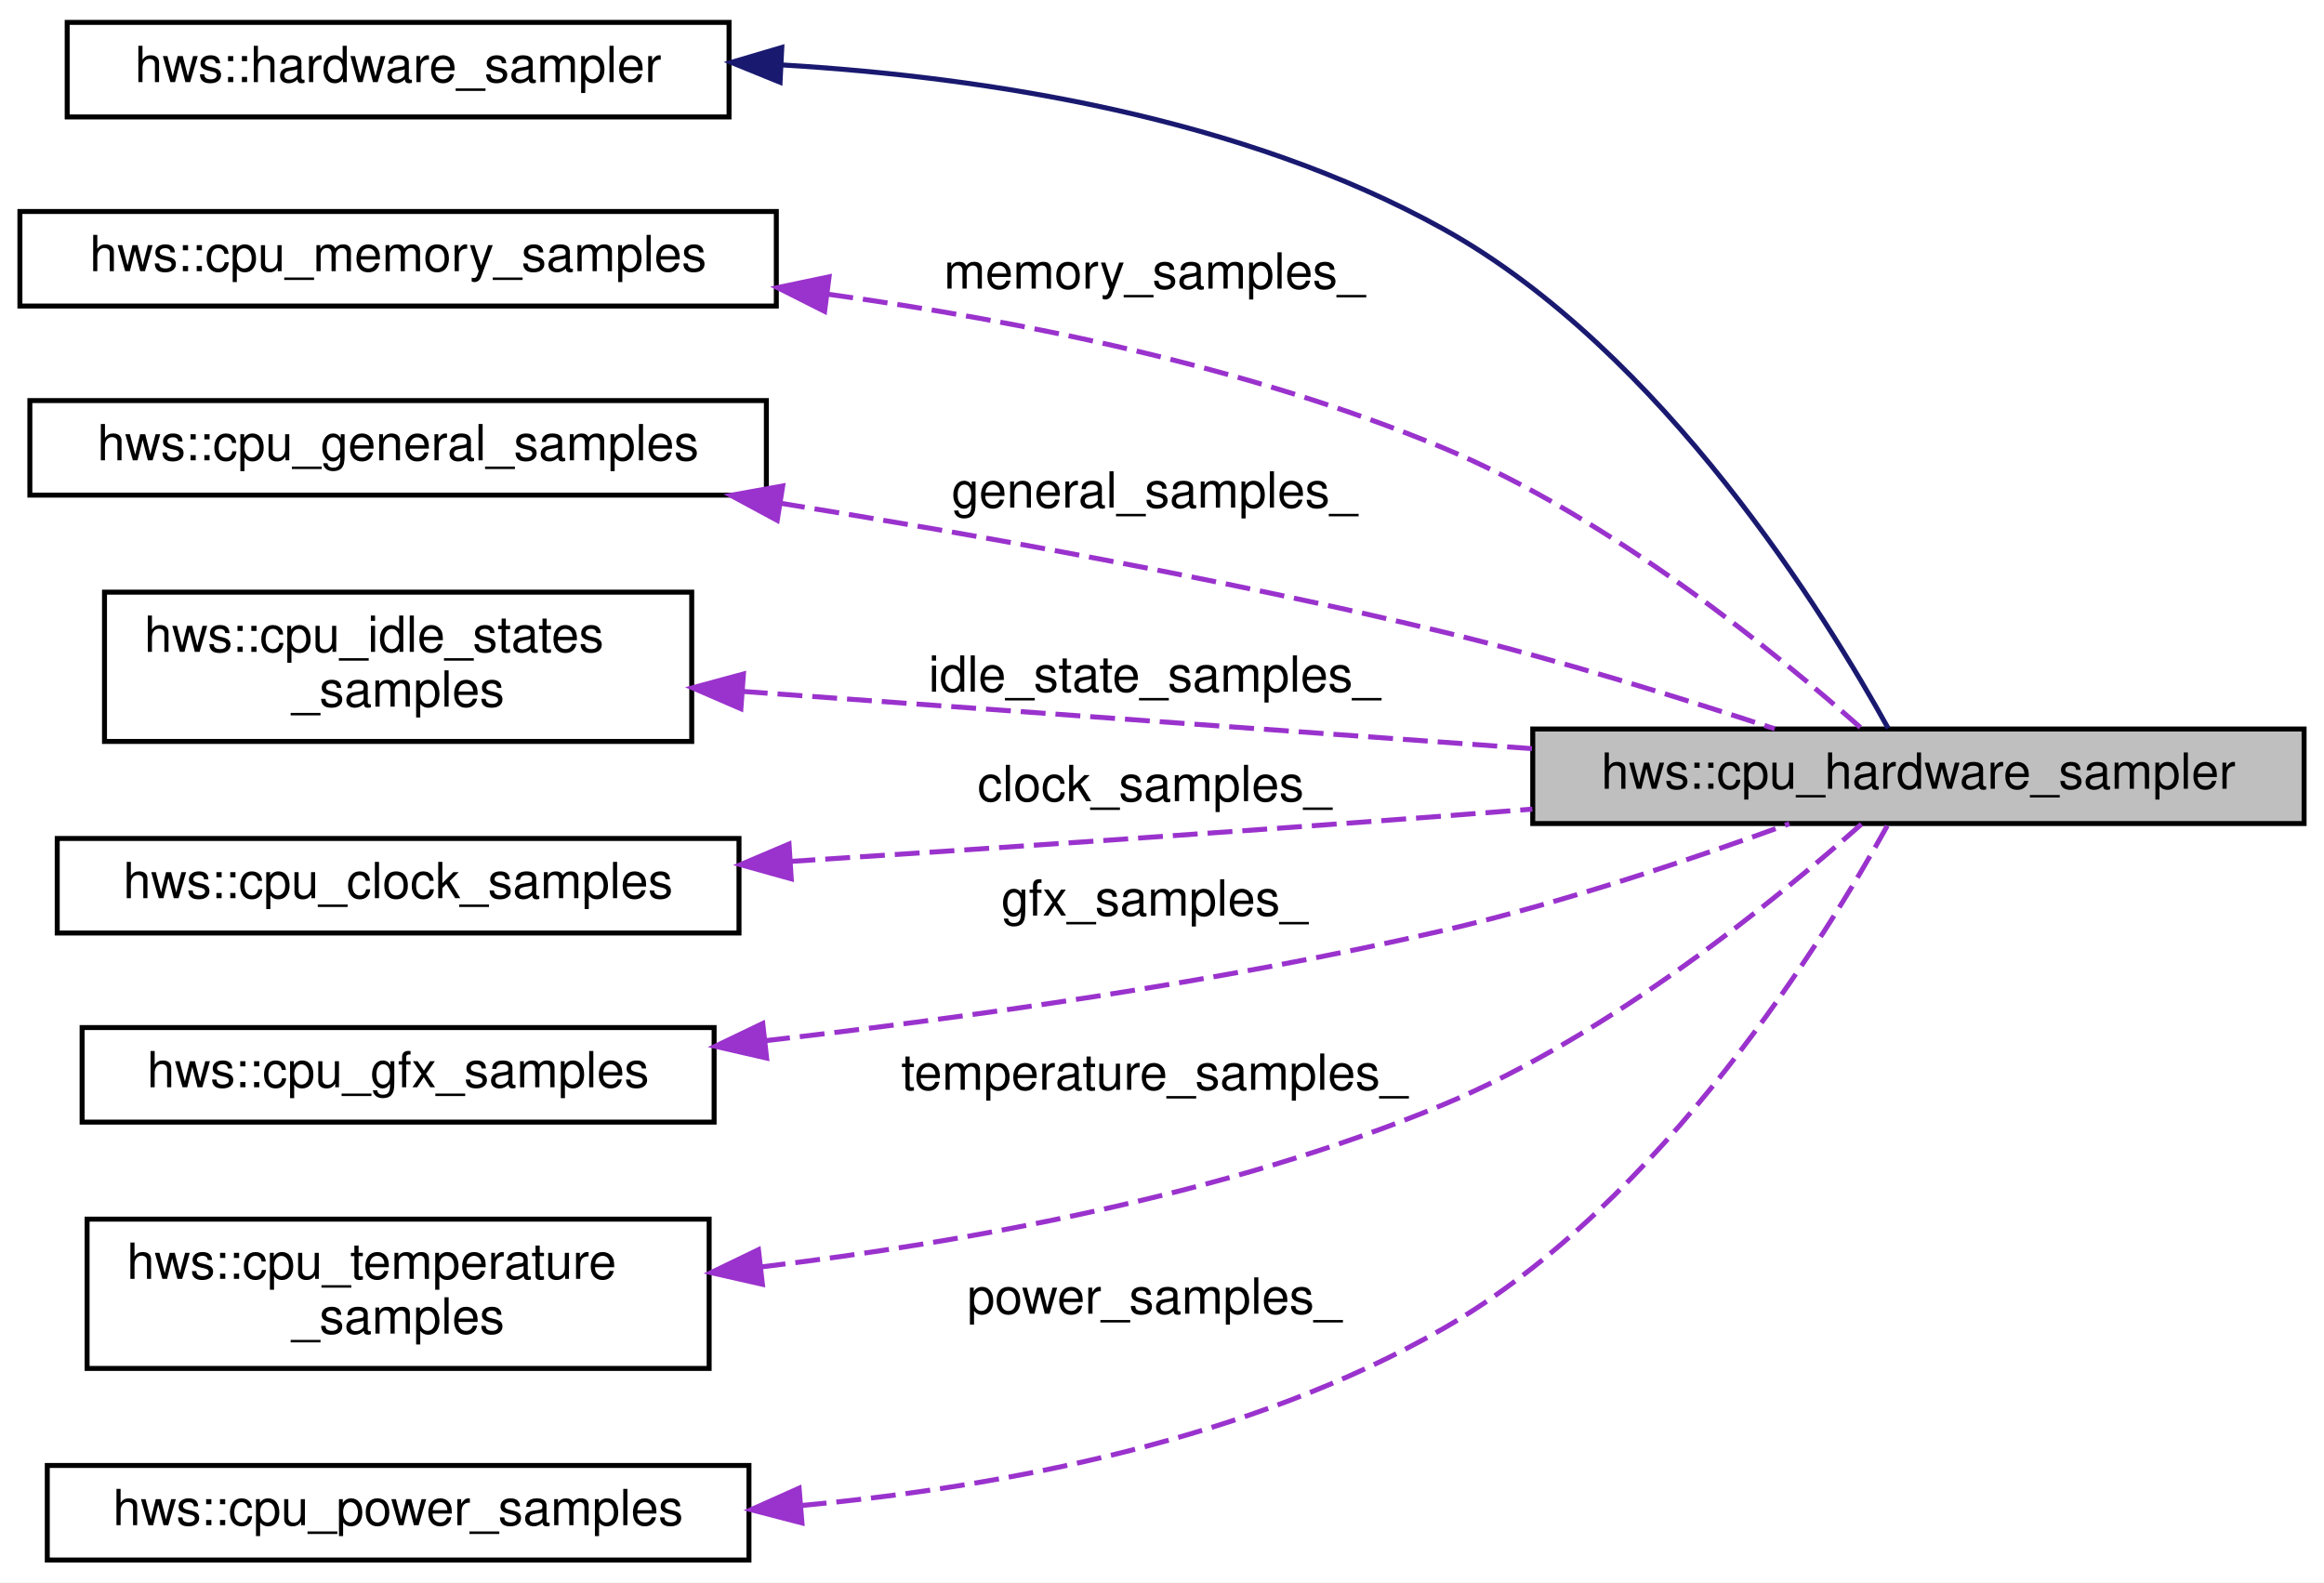
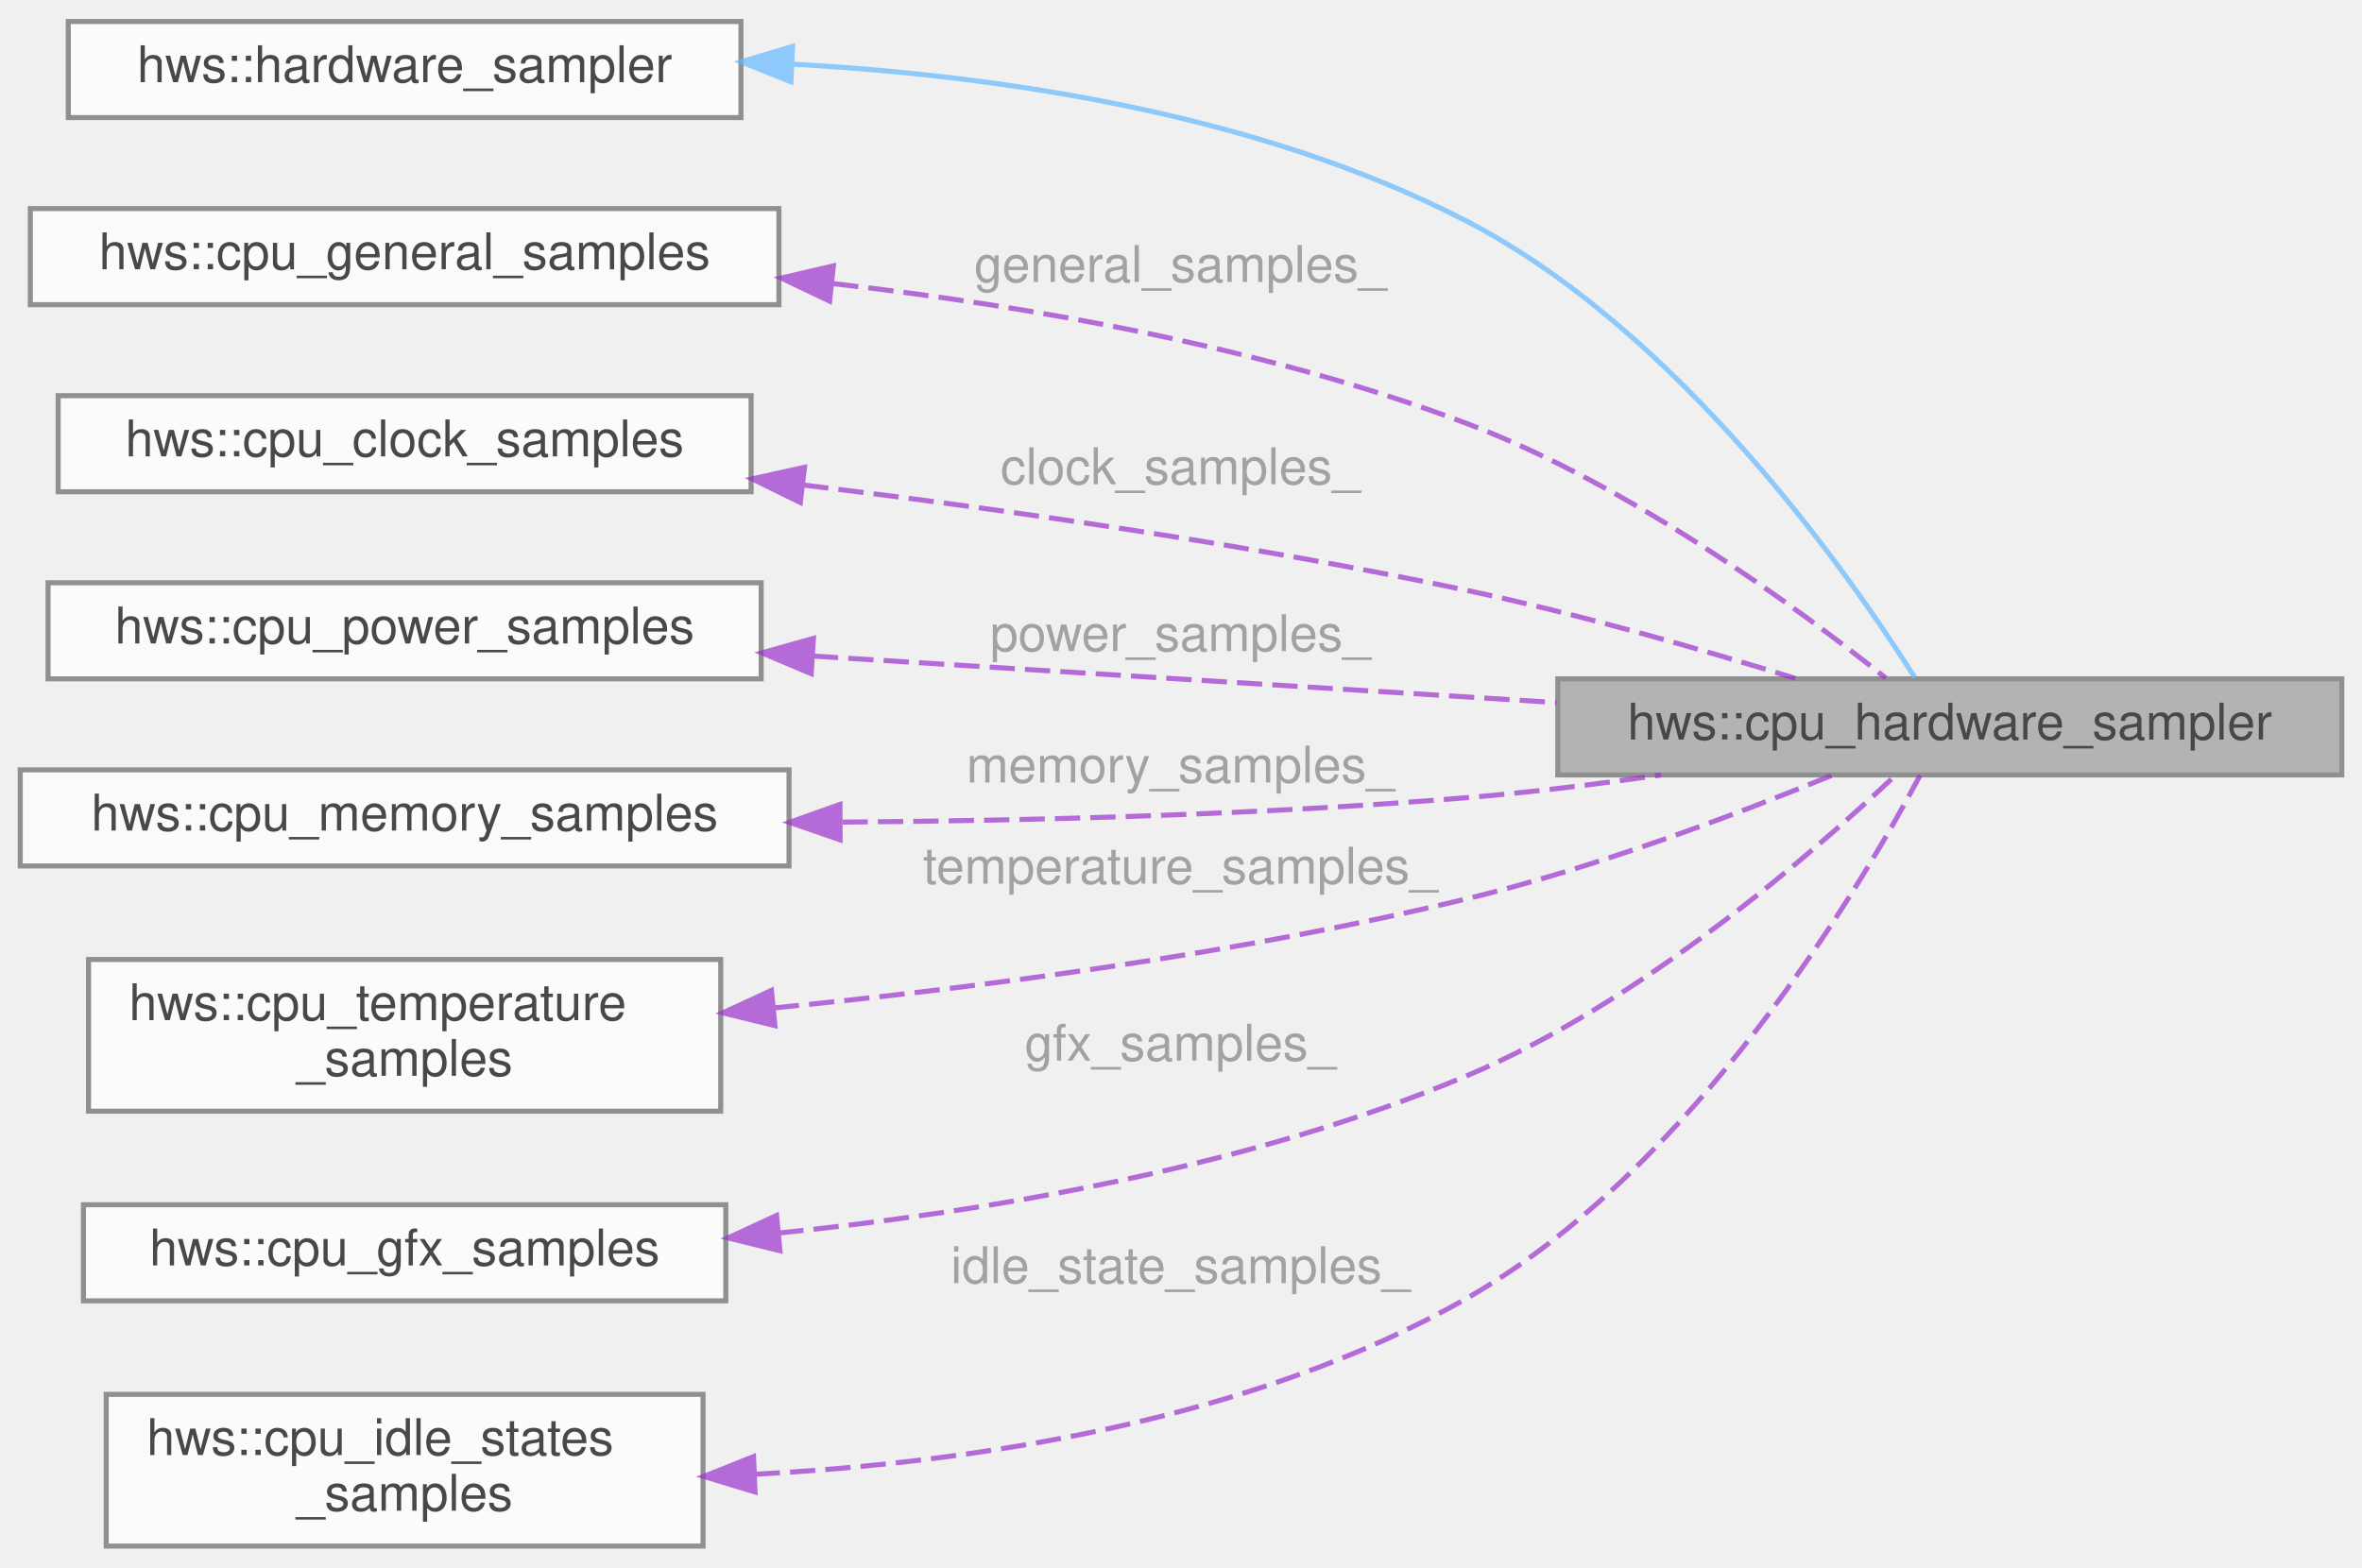
- <svg xmlns="http://www.w3.org/2000/svg" xmlns:xlink="http://www.w3.org/1999/xlink" width="467pt" height="318pt" viewBox="0.00 0.00 467.00 318.00">
-   <g id="graph0" class="graph" transform="scale(1 1) rotate(0) translate(4 314)">
-     <polygon fill="white" stroke="transparent" points="-4,4 -4,-314 463,-314 463,4 -4,4" />
-     <g id="node1" class="node">
-       <g id="a_node1">
-         <a xlink:title="A hardware sampler for the CPU.">
-           <polygon fill="#bfbfbf" stroke="black" points="304,-148.5 304,-167.5 459,-167.5 459,-148.5 304,-148.5" />
-           <text text-anchor="middle" x="381.5" y="-155.5" font-family="Helvetica,sans-Serif" font-size="10.00">hws::cpu_hardware_sampler</text>
-         </a>
+ <svg xmlns="http://www.w3.org/2000/svg" xmlns:xlink="http://www.w3.org/1999/xlink" width="467pt" height="310pt" viewBox="0.00 0.00 467.00 309.50">
+   <svg id="main" version="1.1" xml:space="preserve">
+     <style type="text/css">
+ .node, .edge {opacity: 0.7;}
+ .node.selected, .edge.selected {opacity: 1;}
+ .edge:hover path { stroke: red; }
+ .edge:hover polygon { stroke: red; fill: red; }
+ </style>
+     <svg id="graph" class="graph">
+       <g id="graph0" class="graph" transform="scale(1 1) rotate(0) translate(4 305.5)">
+         <g id="Node000001" class="node">
+           <g id="a_Node000001">
+             <a xlink:title="A hardware sampler for the CPU.">
+               <polygon fill="#999999" stroke="#666666" points="459,-171.5 304,-171.5 304,-152.5 459,-152.5 459,-171.5" />
+               <text text-anchor="middle" x="381.5" y="-159.5" font-family="Helvetica,sans-Serif" font-size="10.00">hws::cpu_hardware_sampler</text>
+             </a>
+           </g>
+         </g>
+         <g id="Node000002" class="node">
+           <g id="a_Node000002">
+             <a xlink:href="classhws_1_1hardware__sampler.html" target="_top" xlink:title="The base class for all specialized hardware samplers.">
+               <polygon fill="white" stroke="#666666" points="142.5,-301.5 9.5,-301.5 9.5,-282.5 142.5,-282.5 142.5,-301.5" />
+               <text text-anchor="middle" x="76" y="-289.5" font-family="Helvetica,sans-Serif" font-size="10.00">hws::hardware_sampler</text>
+             </a>
+           </g>
+         </g>
+         <g id="edge1_Node000001_Node000002" class="edge">
+           <g id="a_edge1_Node000001_Node000002">
+             <a xlink:title=" ">
+               <path fill="none" stroke="#63b8ff" d="M152.58,-293.07C194.01,-290.81 245.11,-283.19 286,-262 327.99,-240.24 361.56,-192.32 374.61,-171.72" />
+               <polygon fill="#63b8ff" stroke="#63b8ff" points="152.37,-289.58 142.54,-293.52 152.69,-296.57 152.37,-289.58" />
+             </a>
+           </g>
+         </g>
+         <g id="Node000003" class="node">
+           <g id="a_Node000003">
+             <a xlink:href="classhws_1_1cpu__general__samples.html" target="_top" xlink:title="Wrapper class for all general CPU hardware samples.">
+               <polygon fill="white" stroke="#666666" points="150,-264.5 2,-264.5 2,-245.5 150,-245.5 150,-264.5" />
+               <text text-anchor="middle" x="76" y="-252.5" font-family="Helvetica,sans-Serif" font-size="10.00">hws::cpu_general_samples</text>
+             </a>
+           </g>
+         </g>
+         <g id="edge2_Node000001_Node000003" class="edge">
+           <g id="a_edge2_Node000001_Node000003">
+             <a xlink:title=" ">
+               <path fill="none" stroke="#9a32cd" stroke-dasharray="5,2" d="M160.73,-249.66C199.76,-245.2 246.25,-237.01 286,-222 318.54,-209.71 351.78,-185.27 368.83,-171.68" />
+               <polygon fill="#9a32cd" stroke="#9a32cd" points="160.02,-246.21 150.45,-250.77 160.77,-253.17 160.02,-246.21" />
+             </a>
+           </g>
+           <text text-anchor="middle" x="228" y="-250" font-family="Helvetica,sans-Serif" font-size="10.00" fill="grey"> general_samples_</text>
+         </g>
+         <g id="Node000004" class="node">
+           <g id="a_Node000004">
+             <a xlink:href="classhws_1_1cpu__clock__samples.html" target="_top" xlink:title="Wrapper class for all clock related CPU hardware samples.">
+               <polygon fill="white" stroke="#666666" points="144.5,-227.5 7.5,-227.5 7.5,-208.5 144.5,-208.5 144.5,-227.5" />
+               <text text-anchor="middle" x="76" y="-215.5" font-family="Helvetica,sans-Serif" font-size="10.00">hws::cpu_clock_samples</text>
+             </a>
+           </g>
+         </g>
+         <g id="edge3_Node000001_Node000004" class="edge">
+           <g id="a_edge3_Node000001_Node000004">
+             <a xlink:title=" ">
+               <path fill="none" stroke="#9a32cd" stroke-dasharray="5,2" d="M154.82,-209.84C194.34,-205.03 242.97,-198.09 286,-189 308.04,-184.35 332.47,-177.31 350.98,-171.59" />
+               <polygon fill="#9a32cd" stroke="#9a32cd" points="154.23,-206.38 144.72,-211.05 155.06,-213.33 154.23,-206.38" />
+             </a>
+           </g>
+           <text text-anchor="middle" x="228" y="-210" font-family="Helvetica,sans-Serif" font-size="10.00" fill="grey"> clock_samples_</text>
+         </g>
+         <g id="Node000005" class="node">
+           <g id="a_Node000005">
+             <a xlink:href="classhws_1_1cpu__power__samples.html" target="_top" xlink:title="Wrapper class for all power related CPU hardware samples.">
+               <polygon fill="white" stroke="#666666" points="146.5,-190.5 5.5,-190.5 5.5,-171.5 146.5,-171.5 146.5,-190.5" />
+               <text text-anchor="middle" x="76" y="-178.5" font-family="Helvetica,sans-Serif" font-size="10.00">hws::cpu_power_samples</text>
+             </a>
+           </g>
+         </g>
+         <g id="edge4_Node000001_Node000005" class="edge">
+           <g id="a_edge4_Node000001_Node000005">
+             <a xlink:title=" ">
+               <path fill="none" stroke="#9a32cd" stroke-dasharray="5,2" d="M156.73,-176.01C202.17,-173.16 258.81,-169.62 303.74,-166.81" />
+               <polygon fill="#9a32cd" stroke="#9a32cd" points="156.39,-172.52 146.63,-176.64 156.83,-179.51 156.39,-172.52" />
+             </a>
+           </g>
+           <text text-anchor="middle" x="228" y="-177" font-family="Helvetica,sans-Serif" font-size="10.00" fill="grey"> power_samples_</text>
+         </g>
+         <g id="Node000006" class="node">
+           <g id="a_Node000006">
+             <a xlink:href="classhws_1_1cpu__memory__samples.html" target="_top" xlink:title="Wrapper class for all memory related CPU hardware samples.">
+               <polygon fill="white" stroke="#666666" points="152,-153.5 0,-153.5 0,-134.5 152,-134.5 152,-153.5" />
+               <text text-anchor="middle" x="76" y="-141.5" font-family="Helvetica,sans-Serif" font-size="10.00">hws::cpu_memory_samples</text>
+             </a>
+           </g>
+         </g>
+         <g id="edge5_Node000001_Node000006" class="edge">
+           <g id="a_edge5_Node000001_Node000006">
+             <a xlink:title=" ">
+               <path fill="none" stroke="#9a32cd" stroke-dasharray="5,2" d="M162.57,-143.17C200.45,-143.44 245.5,-144.63 286,-148 298.48,-149.04 311.82,-150.68 324.42,-152.49" />
+               <polygon fill="#9a32cd" stroke="#9a32cd" points="162.1,-139.67 152.09,-143.12 162.07,-146.67 162.1,-139.67" />
+             </a>
+           </g>
+           <text text-anchor="middle" x="228" y="-151" font-family="Helvetica,sans-Serif" font-size="10.00" fill="grey"> memory_samples_</text>
+         </g>
+         <g id="Node000007" class="node">
+           <g id="a_Node000007">
+             <a xlink:href="classhws_1_1cpu__temperature__samples.html" target="_top" xlink:title="Wrapper class for all temperature related CPU hardware samples.">
+               <polygon fill="white" stroke="#666666" points="138.5,-116 13.5,-116 13.5,-86 138.5,-86 138.5,-116" />
+               <text text-anchor="start" x="21.5" y="-104" font-family="Helvetica,sans-Serif" font-size="10.00">hws::cpu_temperature</text>
+               <text text-anchor="middle" x="76" y="-93" font-family="Helvetica,sans-Serif" font-size="10.00">_samples</text>
+             </a>
+           </g>
+         </g>
+         <g id="edge6_Node000001_Node000007" class="edge">
+           <g id="a_edge6_Node000001_Node000007">
+             <a xlink:title=" ">
+               <path fill="none" stroke="#9a32cd" stroke-dasharray="5,2" d="M149,-106.42C189.62,-110.44 241.08,-117.15 286,-128 311.42,-134.14 339.5,-144.76 358.39,-152.5" />
+               <polygon fill="#9a32cd" stroke="#9a32cd" points="149.2,-102.92 138.91,-105.45 148.53,-109.89 149.2,-102.92" />
+             </a>
+           </g>
+           <text text-anchor="middle" x="228" y="-131" font-family="Helvetica,sans-Serif" font-size="10.00" fill="grey"> temperature_samples_</text>
+         </g>
+         <g id="Node000008" class="node">
+           <g id="a_Node000008">
+             <a xlink:href="classhws_1_1cpu__gfx__samples.html" target="_top" xlink:title="Wrapper class for all gfx (iGPU) related CPU hardware samples.">
+               <polygon fill="white" stroke="#666666" points="139.5,-67.5 12.5,-67.5 12.5,-48.5 139.5,-48.5 139.5,-67.5" />
+               <text text-anchor="middle" x="76" y="-55.5" font-family="Helvetica,sans-Serif" font-size="10.00">hws::cpu_gfx_samples</text>
+             </a>
+           </g>
+         </g>
+         <g id="edge7_Node000001_Node000008" class="edge">
+           <g id="a_edge7_Node000001_Node000008">
+             <a xlink:title=" ">
+               <path fill="none" stroke="#9a32cd" stroke-dasharray="5,2" d="M149.89,-61.9C191.14,-66.12 242.93,-74.87 286,-93 320.64,-107.58 354.56,-137.12 370.72,-152.39" />
+               <polygon fill="#9a32cd" stroke="#9a32cd" points="150.2,-58.41 139.92,-60.94 149.54,-65.38 150.2,-58.41" />
+             </a>
+           </g>
+           <text text-anchor="middle" x="228" y="-96" font-family="Helvetica,sans-Serif" font-size="10.00" fill="grey"> gfx_samples_</text>
+         </g>
+         <g id="Node000009" class="node">
+           <g id="a_Node000009">
+             <a xlink:href="classhws_1_1cpu__idle__states__samples.html" target="_top" xlink:title="Wrapper class for all idle state related CPU hardware samples.">
+               <polygon fill="white" stroke="#666666" points="135,-30 17,-30 17,0 135,0 135,-30" />
+               <text text-anchor="start" x="25" y="-18" font-family="Helvetica,sans-Serif" font-size="10.00">hws::cpu_idle_states</text>
+               <text text-anchor="middle" x="76" y="-7" font-family="Helvetica,sans-Serif" font-size="10.00">_samples</text>
+             </a>
+           </g>
+         </g>
+         <g id="edge8_Node000001_Node000009" class="edge">
+           <g id="a_edge8_Node000001_Node000009">
+             <a xlink:title=" ">
+               <path fill="none" stroke="#9a32cd" stroke-dasharray="5,2" d="M145.21,-14.2C188.13,-16.47 243.27,-24.66 286,-49 330.89,-74.57 363.77,-130.14 375.65,-152.45" />
+               <polygon fill="#9a32cd" stroke="#9a32cd" points="145.28,-10.7 135.14,-13.77 144.98,-17.7 145.28,-10.7" />
+             </a>
+           </g>
+           <text text-anchor="middle" x="228" y="-52" font-family="Helvetica,sans-Serif" font-size="10.00" fill="grey"> idle_state_samples_</text>
+         </g>
      </g>
-     </g>
-     <g id="node2" class="node">
-       <g id="a_node2">
-         <a xlink:href="classhws_1_1hardware__sampler.html" target="_top" xlink:title="The base class for all specialized hardware samplers.">
-           <polygon fill="white" stroke="black" points="9.5,-290.5 9.5,-309.5 142.5,-309.5 142.5,-290.5 9.5,-290.5" />
-           <text text-anchor="middle" x="76" y="-297.5" font-family="Helvetica,sans-Serif" font-size="10.00">hws::hardware_sampler</text>
-         </a>
-       </g>
-     </g>
-     <g id="edge1" class="edge">
-       <path fill="none" stroke="midnightblue" d="M153.02,-300.96C194.59,-298.49 245.67,-290.37 286,-268 330.25,-243.45 363.27,-189.64 375.42,-167.65" />
-       <polygon fill="midnightblue" stroke="midnightblue" points="152.75,-297.47 142.94,-301.46 153.1,-304.46 152.75,-297.47" />
-     </g>
-     <g id="node3" class="node">
-       <g id="a_node3">
-         <a xlink:href="classhws_1_1cpu__memory__samples.html" target="_top" xlink:title="Wrapper class for all memory related CPU hardware samples.">
-           <polygon fill="white" stroke="black" points="0,-252.5 0,-271.5 152,-271.5 152,-252.5 0,-252.5" />
-           <text text-anchor="middle" x="76" y="-259.5" font-family="Helvetica,sans-Serif" font-size="10.00">hws::cpu_memory_samples</text>
-         </a>
-       </g>
-     </g>
-     <g id="edge2" class="edge">
-       <path fill="none" stroke="#9a32cd" stroke-dasharray="5,2" d="M162.46,-254.86C201.27,-249.52 247.09,-240.21 286,-224 319.8,-209.92 353.57,-182.24 370.08,-167.6" />
-       <polygon fill="#9a32cd" stroke="#9a32cd" points="161.7,-251.43 152.24,-256.2 162.6,-258.37 161.7,-251.43" />
-       <text text-anchor="middle" x="228" y="-256" font-family="Helvetica,sans-Serif" font-size="10.00"> memory_samples_</text>
-     </g>
-     <g id="node4" class="node">
-       <g id="a_node4">
-         <a xlink:href="classhws_1_1cpu__general__samples.html" target="_top" xlink:title="Wrapper class for all general CPU hardware samples.">
-           <polygon fill="white" stroke="black" points="2,-214.5 2,-233.5 150,-233.5 150,-214.5 2,-214.5" />
-           <text text-anchor="middle" x="76" y="-221.5" font-family="Helvetica,sans-Serif" font-size="10.00">hws::cpu_general_samples</text>
-         </a>
-       </g>
-     </g>
-     <g id="edge3" class="edge">
-       <path fill="none" stroke="#9a32cd" stroke-dasharray="5,2" d="M152.77,-212.88C192.66,-206.45 242.24,-197.55 286,-187 308.69,-181.53 333.94,-173.69 352.63,-167.54" />
-       <polygon fill="#9a32cd" stroke="#9a32cd" points="152.18,-209.43 142.85,-214.46 153.28,-216.34 152.18,-209.43" />
-       <text text-anchor="middle" x="228" y="-212" font-family="Helvetica,sans-Serif" font-size="10.00"> general_samples_</text>
-     </g>
-     <g id="node5" class="node">
-       <g id="a_node5">
-         <a xlink:href="classhws_1_1cpu__idle__states__samples.html" target="_top" xlink:title="Wrapper class for all idle state related CPU hardware samples.">
-           <polygon fill="white" stroke="black" points="17,-165 17,-195 135,-195 135,-165 17,-165" />
-           <text text-anchor="start" x="25" y="-183" font-family="Helvetica,sans-Serif" font-size="10.00">hws::cpu_idle_states</text>
-           <text text-anchor="middle" x="76" y="-172" font-family="Helvetica,sans-Serif" font-size="10.00">_samples</text>
-         </a>
-       </g>
-     </g>
-     <g id="edge4" class="edge">
-       <path fill="none" stroke="#9a32cd" stroke-dasharray="5,2" d="M145.26,-175.05C192.37,-171.64 255.05,-167.09 303.87,-163.55" />
-       <polygon fill="#9a32cd" stroke="#9a32cd" points="144.88,-171.57 135.16,-175.78 145.39,-178.55 144.88,-171.57" />
-       <text text-anchor="middle" x="228" y="-175" font-family="Helvetica,sans-Serif" font-size="10.00"> idle_state_samples_</text>
-     </g>
-     <g id="node6" class="node">
-       <g id="a_node6">
-         <a xlink:href="classhws_1_1cpu__clock__samples.html" target="_top" xlink:title="Wrapper class for all clock related CPU hardware samples.">
-           <polygon fill="white" stroke="black" points="7.5,-126.5 7.5,-145.5 144.5,-145.5 144.5,-126.5 7.5,-126.5" />
-           <text text-anchor="middle" x="76" y="-133.5" font-family="Helvetica,sans-Serif" font-size="10.00">hws::cpu_clock_samples</text>
-         </a>
-       </g>
-     </g>
-     <g id="edge5" class="edge">
-       <path fill="none" stroke="#9a32cd" stroke-dasharray="5,2" d="M154.85,-140.89C194.18,-143.44 242.63,-146.71 286,-150 291.83,-150.44 297.86,-150.92 303.92,-151.4" />
-       <polygon fill="#9a32cd" stroke="#9a32cd" points="155,-137.39 144.79,-140.24 154.55,-144.38 155,-137.39" />
-       <text text-anchor="middle" x="228" y="-153" font-family="Helvetica,sans-Serif" font-size="10.00"> clock_samples_</text>
-     </g>
-     <g id="node7" class="node">
-       <g id="a_node7">
-         <a xlink:href="classhws_1_1cpu__gfx__samples.html" target="_top" xlink:title="Wrapper class for all gfx (iGPU) related CPU hardware samples.">
-           <polygon fill="white" stroke="black" points="12.5,-88.5 12.5,-107.5 139.5,-107.5 139.5,-88.5 12.5,-88.5" />
-           <text text-anchor="middle" x="76" y="-95.5" font-family="Helvetica,sans-Serif" font-size="10.00">hws::cpu_gfx_samples</text>
-         </a>
-       </g>
-     </g>
-     <g id="edge6" class="edge">
-       <path fill="none" stroke="#9a32cd" stroke-dasharray="5,2" d="M149.76,-104.86C190.21,-109.48 241.25,-116.64 286,-127 310.06,-132.57 336.72,-141.59 355.58,-148.47" />
-       <polygon fill="#9a32cd" stroke="#9a32cd" points="150.05,-101.37 139.72,-103.74 149.27,-108.32 150.05,-101.37" />
-       <text text-anchor="middle" x="228" y="-130" font-family="Helvetica,sans-Serif" font-size="10.00"> gfx_samples_</text>
-     </g>
-     <g id="node8" class="node">
-       <g id="a_node8">
-         <a xlink:href="classhws_1_1cpu__temperature__samples.html" target="_top" xlink:title="Wrapper class for all temperature related CPU hardware samples.">
-           <polygon fill="white" stroke="black" points="13.5,-39 13.5,-69 138.5,-69 138.5,-39 13.5,-39" />
-           <text text-anchor="start" x="21.5" y="-57" font-family="Helvetica,sans-Serif" font-size="10.00">hws::cpu_temperature</text>
-           <text text-anchor="middle" x="76" y="-46" font-family="Helvetica,sans-Serif" font-size="10.00">_samples</text>
-         </a>
-       </g>
-     </g>
-     <g id="edge7" class="edge">
-       <path fill="none" stroke="#9a32cd" stroke-dasharray="5,2" d="M148.87,-59.39C190.22,-64.35 242.44,-73.85 286,-92 319.8,-106.08 353.57,-133.76 370.08,-148.4" />
-       <polygon fill="#9a32cd" stroke="#9a32cd" points="149.2,-55.91 138.87,-58.25 148.41,-62.86 149.2,-55.91" />
-       <text text-anchor="middle" x="228" y="-95" font-family="Helvetica,sans-Serif" font-size="10.00"> temperature_samples_</text>
-     </g>
-     <g id="node9" class="node">
-       <g id="a_node9">
-         <a xlink:href="classhws_1_1cpu__power__samples.html" target="_top" xlink:title="Wrapper class for all power related CPU hardware samples.">
-           <polygon fill="white" stroke="black" points="5.5,-0.5 5.5,-19.5 146.5,-19.5 146.5,-0.5 5.5,-0.5" />
-           <text text-anchor="middle" x="76" y="-7.5" font-family="Helvetica,sans-Serif" font-size="10.00">hws::cpu_power_samples</text>
-         </a>
-       </g>
-     </g>
-     <g id="edge8" class="edge">
-       <path fill="none" stroke="#9a32cd" stroke-dasharray="5,2" d="M157.1,-11.46C197.95,-15.25 247.09,-24.71 286,-47 330.14,-72.29 363.22,-126.3 375.4,-148.33" />
-       <polygon fill="#9a32cd" stroke="#9a32cd" points="157.15,-7.95 146.9,-10.61 156.58,-14.93 157.15,-7.95" />
-       <text text-anchor="middle" x="228" y="-50" font-family="Helvetica,sans-Serif" font-size="10.00"> power_samples_</text>
-     </g>
-   </g>
+     </svg>
+   </svg>
+   <style type="text/css">
+ 
+ [data-mouse-over-selected='false'] { opacity: 0.7; }
+ [data-mouse-over-selected='true']  { opacity: 1.0; }
+ 
+ </style>
</svg>
